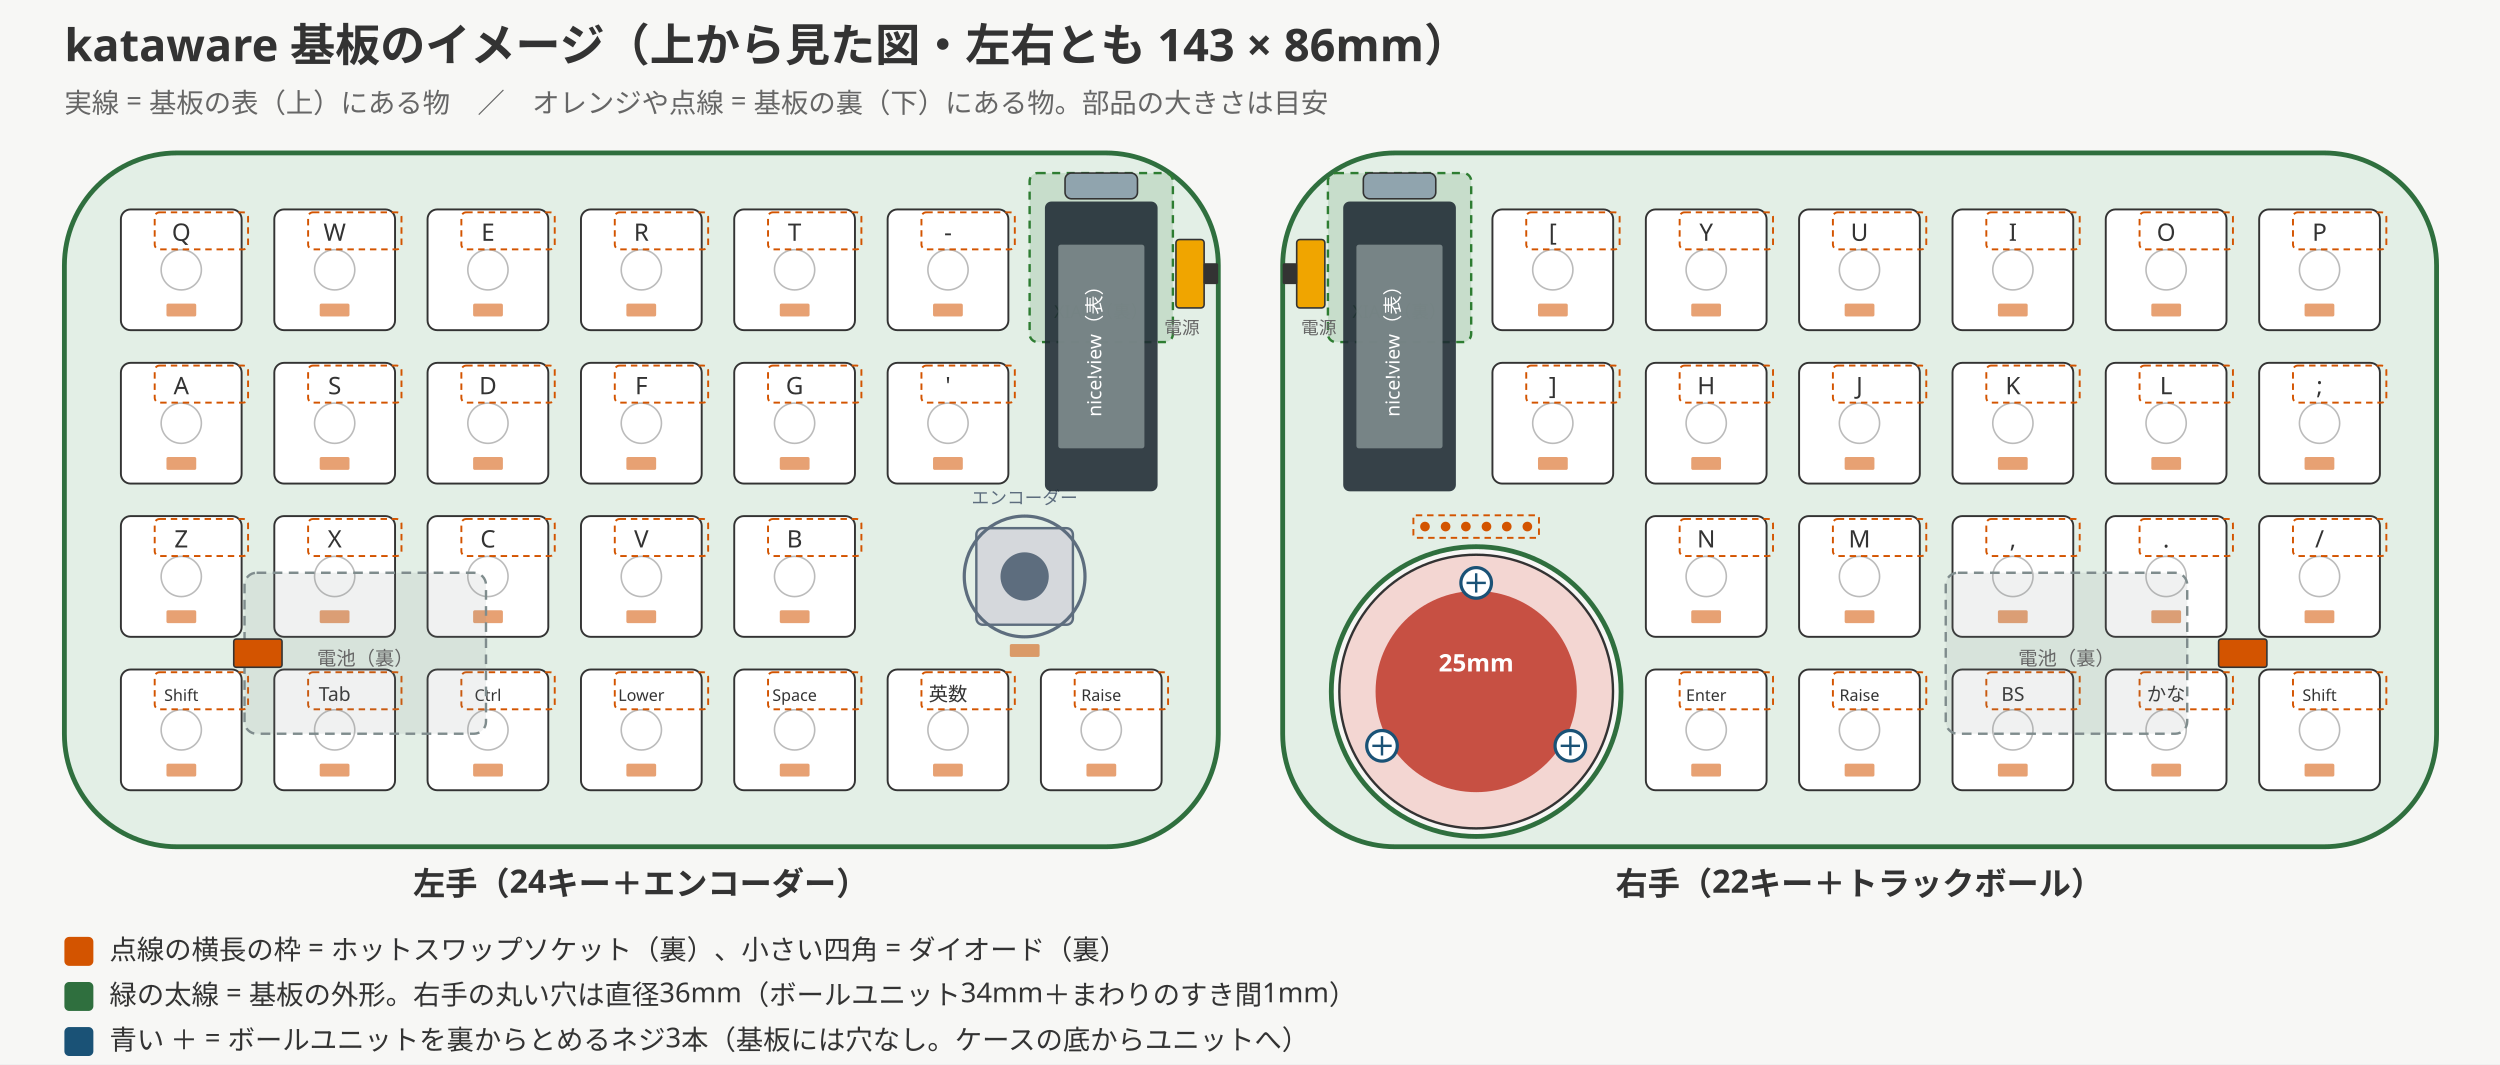
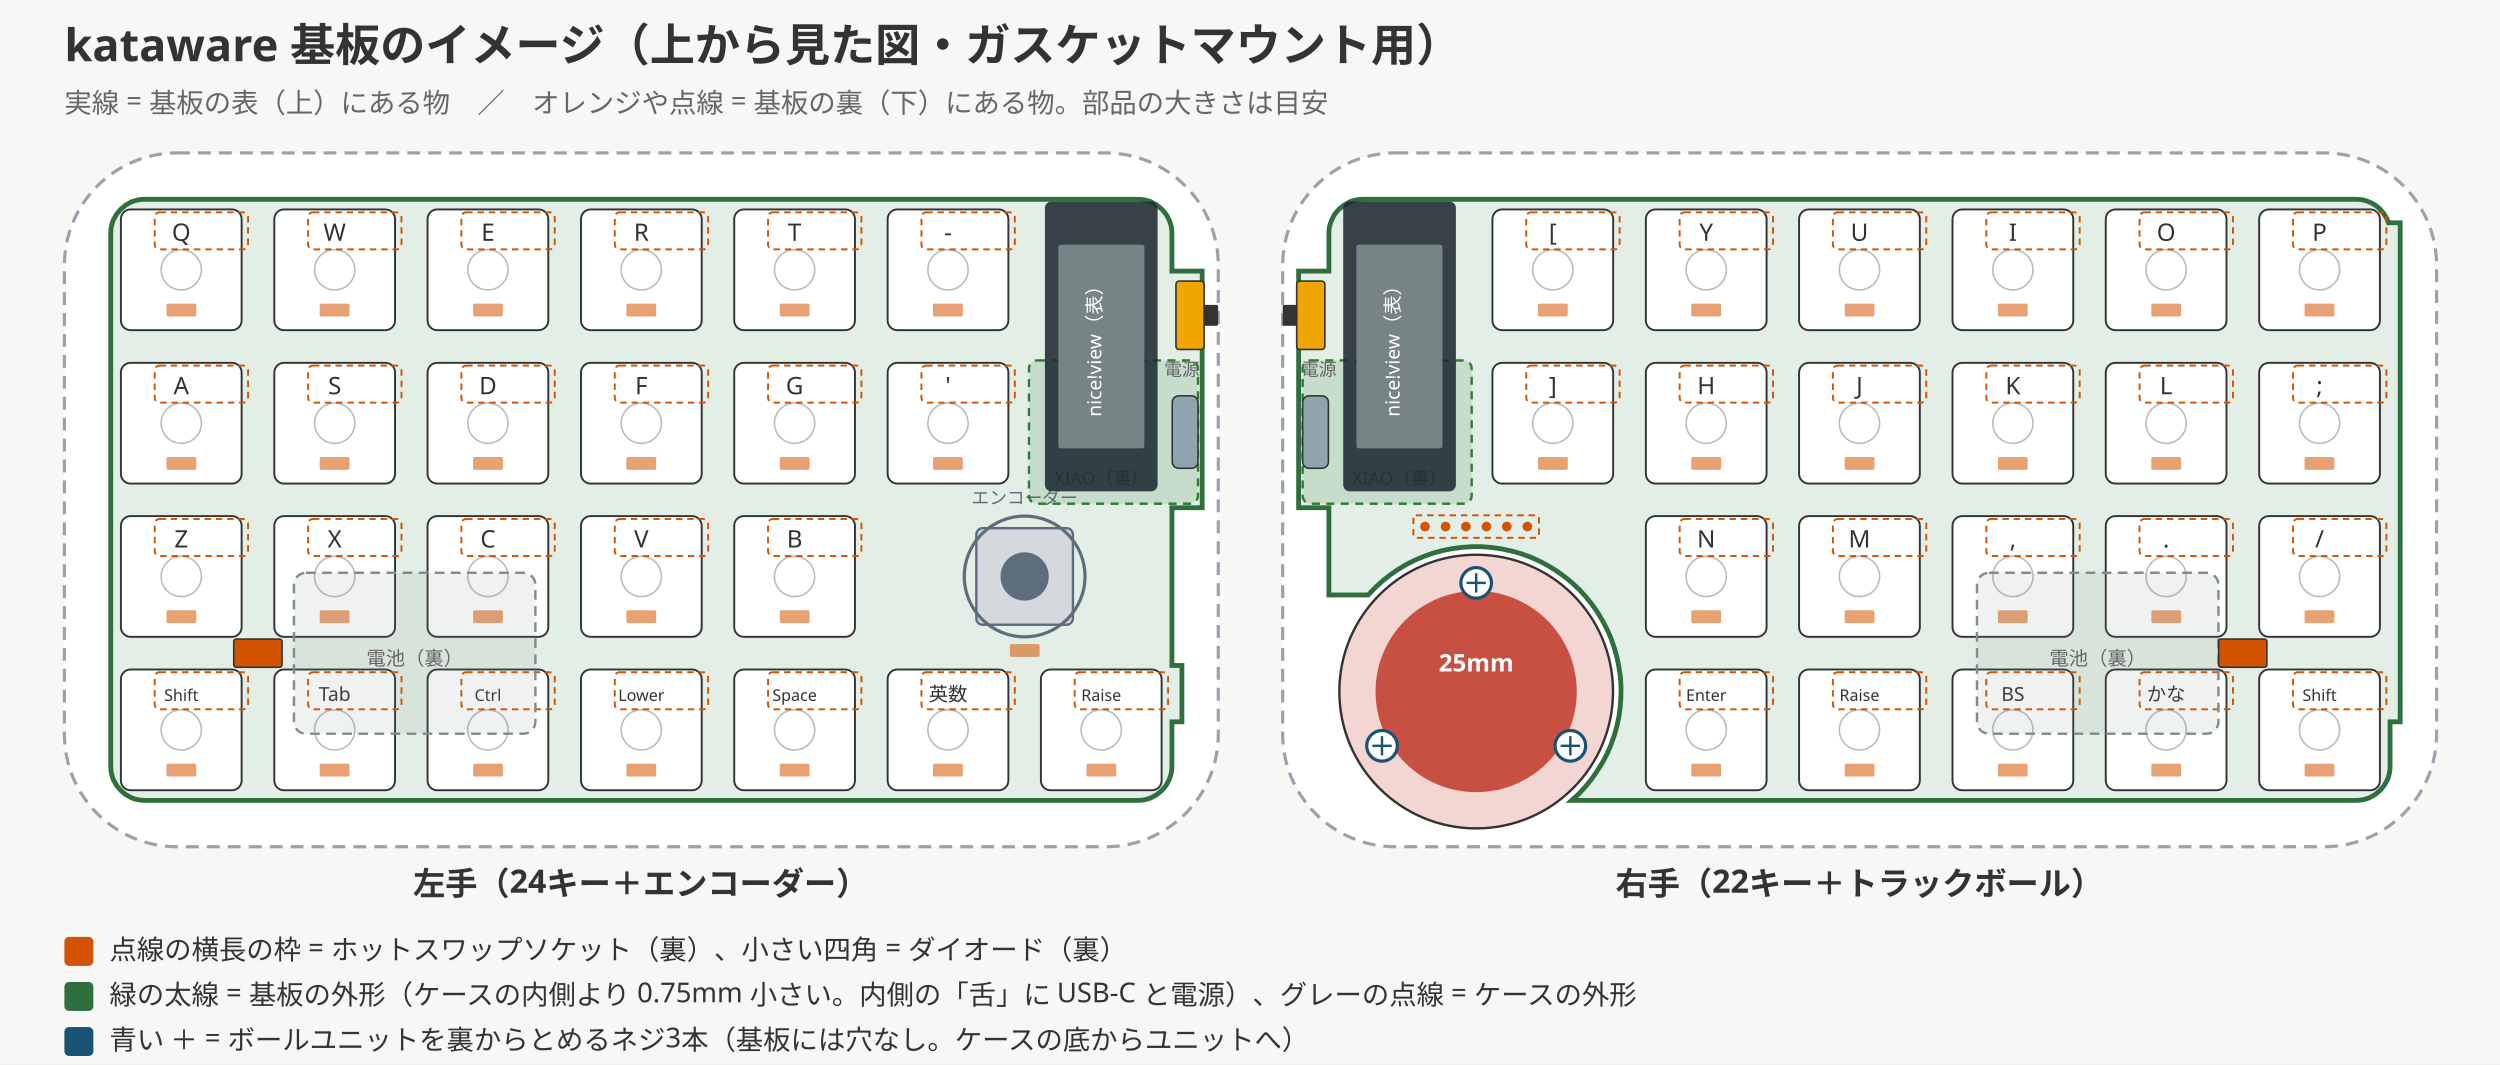
<svg xmlns="http://www.w3.org/2000/svg" width="1553" height="661" viewBox="0 0 1553 661" font-family="IPAPGothic, IPAGothic, sans-serif">
  <rect width="100%" height="100%" fill="#f7f7f5" />
-   <text x="40" y="38" font-size="28" font-weight="bold" fill="#333">kataware 基板のイメージ（上から見た図・左右とも 143 × 86mm）</text>
+   <text x="40" y="38" font-size="28" font-weight="bold" fill="#333">kataware 基板のイメージ（上から見た図・ガスケットマウント用）</text>
  <text x="40" y="70" font-size="17" fill="#666">実線 = 基板の表（上）にある物　／　オレンジや点線 = 基板の裏（下）にある物。部品の大きさは目安</text>
-   <rect x="40.0" y="95.0" width="716.8" height="431.0" rx="70.0" fill="#e3efe6" fill-opacity="1.0" stroke="#2f6f3e" stroke-width="3" />
+   <rect x="40.0" y="95.0" width="716.8" height="431.0" rx="70.0" fill="#ffffff" fill-opacity="1.0" stroke="#9aa3ad" stroke-width="2" stroke-dasharray="8 5" />
+   <path d="M90.0,497.2 L87.8,497.1 L85.7,496.8 L83.7,496.3 L81.7,495.6 L78.1,493.6 L75.0,491.0 L72.4,487.9 L70.4,484.3 L69.7,482.3 L69.2,480.3 L68.9,478.2 L68.8,476.0 L68.8,145.0 L68.9,142.8 L69.2,140.7 L69.7,138.7 L70.4,136.7 L72.4,133.1 L75.0,130.0 L78.1,127.4 L81.7,125.4 L83.7,124.7 L85.7,124.2 L87.8,123.9 L90.0,123.8 L706.8,123.8 L708.9,123.9 L711.0,124.2 L713.1,124.7 L715.0,125.4 L718.6,127.4 L721.8,130.0 L724.4,133.1 L726.3,136.7 L727.0,138.7 L727.6,140.7 L727.9,142.8 L728.0,145.0 L728.0,168.4 L746.8,168.4 L746.8,315.4 L728.0,315.4 L728.0,413.4 L734.2,413.4 L734.2,448.4 L728.0,448.4 L728.0,476.0 L727.9,478.2 L727.6,480.3 L727.0,482.3 L726.3,484.3 L724.4,487.9 L721.8,491.0 L718.6,493.6 L715.0,495.6 L713.1,496.3 L711.0,496.8 L708.9,497.1 L706.8,497.2 L90.0,497.2 Z" fill="#e3efe6" stroke="#2f6f3e" stroke-width="3" />
  <rect x="75.1" y="415.9" width="75.0" height="75.0" rx="6.0" fill="#ffffff" fill-opacity="1.0" stroke="#333" stroke-width="1.2" />
  <circle cx="112.6" cy="453.4" r="12.5" fill="none" fill-opacity="1.0" stroke="#bbb" stroke-width="1" />
  <text x="112.6" y="435.4" font-size="10" text-anchor="middle" fill="#333" font-weight="normal">Shift</text>
  <rect x="96.1" y="417.6" width="58.0" height="23.0" rx="3.0" fill="none" fill-opacity="1.0" stroke="#d35400" stroke-width="1.2" stroke-dasharray="4 3" />
  <rect x="103.4" y="474.4" width="18.5" height="8.0" rx="1.0" fill="#d35400" fill-opacity="0.55" />
  <rect x="75.1" y="320.6" width="75.0" height="75.0" rx="6.0" fill="#ffffff" fill-opacity="1.0" stroke="#333" stroke-width="1.2" />
  <circle cx="112.6" cy="358.1" r="12.5" fill="none" fill-opacity="1.0" stroke="#bbb" stroke-width="1" />
  <text x="112.6" y="340.1" font-size="15" text-anchor="middle" fill="#333" font-weight="normal">Z</text>
  <rect x="96.1" y="322.4" width="58.0" height="23.0" rx="3.0" fill="none" fill-opacity="1.0" stroke="#d35400" stroke-width="1.2" stroke-dasharray="4 3" />
  <rect x="103.4" y="379.1" width="18.5" height="8.0" rx="1.0" fill="#d35400" fill-opacity="0.55" />
  <rect x="75.1" y="225.4" width="75.0" height="75.0" rx="6.0" fill="#ffffff" fill-opacity="1.0" stroke="#333" stroke-width="1.2" />
  <circle cx="112.6" cy="262.9" r="12.5" fill="none" fill-opacity="1.0" stroke="#bbb" stroke-width="1" />
  <text x="112.6" y="244.9" font-size="15" text-anchor="middle" fill="#333" font-weight="normal">A</text>
  <rect x="96.1" y="227.1" width="58.0" height="23.0" rx="3.0" fill="none" fill-opacity="1.0" stroke="#d35400" stroke-width="1.2" stroke-dasharray="4 3" />
  <rect x="103.4" y="283.9" width="18.5" height="8.0" rx="1.0" fill="#d35400" fill-opacity="0.55" />
  <rect x="75.1" y="130.1" width="75.0" height="75.0" rx="6.0" fill="#ffffff" fill-opacity="1.0" stroke="#333" stroke-width="1.2" />
  <circle cx="112.6" cy="167.6" r="12.5" fill="none" fill-opacity="1.0" stroke="#bbb" stroke-width="1" />
  <text x="112.6" y="149.6" font-size="15" text-anchor="middle" fill="#333" font-weight="normal">Q</text>
  <rect x="96.1" y="131.9" width="58.0" height="23.0" rx="3.0" fill="none" fill-opacity="1.0" stroke="#d35400" stroke-width="1.2" stroke-dasharray="4 3" />
  <rect x="103.4" y="188.6" width="18.5" height="8.0" rx="1.0" fill="#d35400" fill-opacity="0.55" />
  <rect x="170.4" y="415.9" width="75.0" height="75.0" rx="6.0" fill="#ffffff" fill-opacity="1.0" stroke="#333" stroke-width="1.2" />
  <circle cx="207.9" cy="453.4" r="12.5" fill="none" fill-opacity="1.0" stroke="#bbb" stroke-width="1" />
  <text x="207.9" y="435.4" font-size="12" text-anchor="middle" fill="#333" font-weight="normal">Tab</text>
  <rect x="191.4" y="417.6" width="58.0" height="23.0" rx="3.0" fill="none" fill-opacity="1.0" stroke="#d35400" stroke-width="1.2" stroke-dasharray="4 3" />
  <rect x="198.6" y="474.4" width="18.5" height="8.0" rx="1.0" fill="#d35400" fill-opacity="0.55" />
  <rect x="170.4" y="320.6" width="75.0" height="75.0" rx="6.0" fill="#ffffff" fill-opacity="1.0" stroke="#333" stroke-width="1.2" />
  <circle cx="207.9" cy="358.1" r="12.5" fill="none" fill-opacity="1.0" stroke="#bbb" stroke-width="1" />
  <text x="207.9" y="340.1" font-size="15" text-anchor="middle" fill="#333" font-weight="normal">X</text>
  <rect x="191.4" y="322.4" width="58.0" height="23.0" rx="3.0" fill="none" fill-opacity="1.0" stroke="#d35400" stroke-width="1.2" stroke-dasharray="4 3" />
  <rect x="198.6" y="379.1" width="18.5" height="8.0" rx="1.0" fill="#d35400" fill-opacity="0.55" />
  <rect x="170.4" y="225.4" width="75.0" height="75.0" rx="6.0" fill="#ffffff" fill-opacity="1.0" stroke="#333" stroke-width="1.2" />
  <circle cx="207.9" cy="262.9" r="12.5" fill="none" fill-opacity="1.0" stroke="#bbb" stroke-width="1" />
  <text x="207.9" y="244.9" font-size="15" text-anchor="middle" fill="#333" font-weight="normal">S</text>
  <rect x="191.4" y="227.1" width="58.0" height="23.0" rx="3.0" fill="none" fill-opacity="1.0" stroke="#d35400" stroke-width="1.2" stroke-dasharray="4 3" />
  <rect x="198.6" y="283.9" width="18.5" height="8.0" rx="1.0" fill="#d35400" fill-opacity="0.55" />
  <rect x="170.4" y="130.1" width="75.0" height="75.0" rx="6.0" fill="#ffffff" fill-opacity="1.0" stroke="#333" stroke-width="1.2" />
  <circle cx="207.9" cy="167.6" r="12.5" fill="none" fill-opacity="1.0" stroke="#bbb" stroke-width="1" />
  <text x="207.9" y="149.6" font-size="15" text-anchor="middle" fill="#333" font-weight="normal">W</text>
  <rect x="191.4" y="131.9" width="58.0" height="23.0" rx="3.0" fill="none" fill-opacity="1.0" stroke="#d35400" stroke-width="1.2" stroke-dasharray="4 3" />
  <rect x="198.6" y="188.6" width="18.5" height="8.0" rx="1.0" fill="#d35400" fill-opacity="0.55" />
  <rect x="265.6" y="415.9" width="75.0" height="75.0" rx="6.0" fill="#ffffff" fill-opacity="1.0" stroke="#333" stroke-width="1.2" />
  <circle cx="303.1" cy="453.4" r="12.5" fill="none" fill-opacity="1.0" stroke="#bbb" stroke-width="1" />
  <text x="303.1" y="435.4" font-size="10" text-anchor="middle" fill="#333" font-weight="normal">Ctrl</text>
  <rect x="286.6" y="417.6" width="58.0" height="23.0" rx="3.0" fill="none" fill-opacity="1.0" stroke="#d35400" stroke-width="1.2" stroke-dasharray="4 3" />
  <rect x="293.9" y="474.4" width="18.5" height="8.0" rx="1.0" fill="#d35400" fill-opacity="0.55" />
  <rect x="265.6" y="320.6" width="75.0" height="75.0" rx="6.0" fill="#ffffff" fill-opacity="1.0" stroke="#333" stroke-width="1.2" />
  <circle cx="303.1" cy="358.1" r="12.5" fill="none" fill-opacity="1.0" stroke="#bbb" stroke-width="1" />
  <text x="303.1" y="340.1" font-size="15" text-anchor="middle" fill="#333" font-weight="normal">C</text>
  <rect x="286.6" y="322.4" width="58.0" height="23.0" rx="3.0" fill="none" fill-opacity="1.0" stroke="#d35400" stroke-width="1.2" stroke-dasharray="4 3" />
  <rect x="293.9" y="379.1" width="18.5" height="8.0" rx="1.0" fill="#d35400" fill-opacity="0.55" />
  <rect x="265.6" y="225.4" width="75.0" height="75.0" rx="6.0" fill="#ffffff" fill-opacity="1.0" stroke="#333" stroke-width="1.2" />
  <circle cx="303.1" cy="262.9" r="12.5" fill="none" fill-opacity="1.0" stroke="#bbb" stroke-width="1" />
  <text x="303.1" y="244.9" font-size="15" text-anchor="middle" fill="#333" font-weight="normal">D</text>
  <rect x="286.6" y="227.1" width="58.0" height="23.0" rx="3.0" fill="none" fill-opacity="1.0" stroke="#d35400" stroke-width="1.2" stroke-dasharray="4 3" />
  <rect x="293.9" y="283.9" width="18.5" height="8.0" rx="1.0" fill="#d35400" fill-opacity="0.55" />
  <rect x="265.6" y="130.1" width="75.0" height="75.0" rx="6.0" fill="#ffffff" fill-opacity="1.0" stroke="#333" stroke-width="1.2" />
  <circle cx="303.1" cy="167.6" r="12.5" fill="none" fill-opacity="1.0" stroke="#bbb" stroke-width="1" />
  <text x="303.1" y="149.6" font-size="15" text-anchor="middle" fill="#333" font-weight="normal">E</text>
  <rect x="286.6" y="131.9" width="58.0" height="23.0" rx="3.0" fill="none" fill-opacity="1.0" stroke="#d35400" stroke-width="1.2" stroke-dasharray="4 3" />
  <rect x="293.9" y="188.6" width="18.5" height="8.0" rx="1.0" fill="#d35400" fill-opacity="0.55" />
  <rect x="360.9" y="415.9" width="75.0" height="75.0" rx="6.0" fill="#ffffff" fill-opacity="1.0" stroke="#333" stroke-width="1.2" />
  <circle cx="398.4" cy="453.4" r="12.5" fill="none" fill-opacity="1.0" stroke="#bbb" stroke-width="1" />
  <text x="398.4" y="435.4" font-size="10" text-anchor="middle" fill="#333" font-weight="normal">Lower</text>
  <rect x="381.9" y="417.6" width="58.0" height="23.0" rx="3.0" fill="none" fill-opacity="1.0" stroke="#d35400" stroke-width="1.2" stroke-dasharray="4 3" />
  <rect x="389.1" y="474.4" width="18.5" height="8.0" rx="1.0" fill="#d35400" fill-opacity="0.55" />
  <rect x="360.9" y="320.6" width="75.0" height="75.0" rx="6.0" fill="#ffffff" fill-opacity="1.0" stroke="#333" stroke-width="1.2" />
  <circle cx="398.4" cy="358.1" r="12.5" fill="none" fill-opacity="1.0" stroke="#bbb" stroke-width="1" />
  <text x="398.4" y="340.1" font-size="15" text-anchor="middle" fill="#333" font-weight="normal">V</text>
  <rect x="381.9" y="322.4" width="58.0" height="23.0" rx="3.0" fill="none" fill-opacity="1.0" stroke="#d35400" stroke-width="1.2" stroke-dasharray="4 3" />
  <rect x="389.1" y="379.1" width="18.5" height="8.0" rx="1.0" fill="#d35400" fill-opacity="0.55" />
  <rect x="360.9" y="225.4" width="75.0" height="75.0" rx="6.0" fill="#ffffff" fill-opacity="1.0" stroke="#333" stroke-width="1.2" />
  <circle cx="398.4" cy="262.9" r="12.5" fill="none" fill-opacity="1.0" stroke="#bbb" stroke-width="1" />
  <text x="398.4" y="244.9" font-size="15" text-anchor="middle" fill="#333" font-weight="normal">F</text>
  <rect x="381.9" y="227.1" width="58.0" height="23.0" rx="3.0" fill="none" fill-opacity="1.0" stroke="#d35400" stroke-width="1.2" stroke-dasharray="4 3" />
  <rect x="389.1" y="283.9" width="18.5" height="8.0" rx="1.0" fill="#d35400" fill-opacity="0.55" />
  <rect x="360.9" y="130.1" width="75.0" height="75.0" rx="6.0" fill="#ffffff" fill-opacity="1.0" stroke="#333" stroke-width="1.2" />
  <circle cx="398.4" cy="167.6" r="12.5" fill="none" fill-opacity="1.0" stroke="#bbb" stroke-width="1" />
  <text x="398.4" y="149.6" font-size="15" text-anchor="middle" fill="#333" font-weight="normal">R</text>
  <rect x="381.9" y="131.9" width="58.0" height="23.0" rx="3.0" fill="none" fill-opacity="1.0" stroke="#d35400" stroke-width="1.2" stroke-dasharray="4 3" />
  <rect x="389.1" y="188.6" width="18.5" height="8.0" rx="1.0" fill="#d35400" fill-opacity="0.55" />
  <rect x="456.1" y="415.9" width="75.0" height="75.0" rx="6.0" fill="#ffffff" fill-opacity="1.0" stroke="#333" stroke-width="1.2" />
  <circle cx="493.6" cy="453.4" r="12.5" fill="none" fill-opacity="1.0" stroke="#bbb" stroke-width="1" />
  <text x="493.6" y="435.4" font-size="10" text-anchor="middle" fill="#333" font-weight="normal">Space</text>
  <rect x="477.1" y="417.6" width="58.0" height="23.0" rx="3.0" fill="none" fill-opacity="1.0" stroke="#d35400" stroke-width="1.2" stroke-dasharray="4 3" />
  <rect x="484.4" y="474.4" width="18.5" height="8.0" rx="1.0" fill="#d35400" fill-opacity="0.55" />
  <rect x="456.1" y="320.6" width="75.0" height="75.0" rx="6.0" fill="#ffffff" fill-opacity="1.0" stroke="#333" stroke-width="1.2" />
  <circle cx="493.6" cy="358.1" r="12.5" fill="none" fill-opacity="1.0" stroke="#bbb" stroke-width="1" />
  <text x="493.6" y="340.1" font-size="15" text-anchor="middle" fill="#333" font-weight="normal">B</text>
  <rect x="477.1" y="322.4" width="58.0" height="23.0" rx="3.0" fill="none" fill-opacity="1.0" stroke="#d35400" stroke-width="1.2" stroke-dasharray="4 3" />
  <rect x="484.4" y="379.1" width="18.5" height="8.0" rx="1.0" fill="#d35400" fill-opacity="0.55" />
  <rect x="456.1" y="225.4" width="75.0" height="75.0" rx="6.0" fill="#ffffff" fill-opacity="1.0" stroke="#333" stroke-width="1.2" />
  <circle cx="493.6" cy="262.9" r="12.5" fill="none" fill-opacity="1.0" stroke="#bbb" stroke-width="1" />
  <text x="493.6" y="244.9" font-size="15" text-anchor="middle" fill="#333" font-weight="normal">G</text>
  <rect x="477.1" y="227.1" width="58.0" height="23.0" rx="3.0" fill="none" fill-opacity="1.0" stroke="#d35400" stroke-width="1.2" stroke-dasharray="4 3" />
  <rect x="484.4" y="283.9" width="18.5" height="8.0" rx="1.0" fill="#d35400" fill-opacity="0.55" />
  <rect x="456.1" y="130.1" width="75.0" height="75.0" rx="6.0" fill="#ffffff" fill-opacity="1.0" stroke="#333" stroke-width="1.2" />
  <circle cx="493.6" cy="167.6" r="12.5" fill="none" fill-opacity="1.0" stroke="#bbb" stroke-width="1" />
  <text x="493.6" y="149.6" font-size="15" text-anchor="middle" fill="#333" font-weight="normal">T</text>
  <rect x="477.1" y="131.9" width="58.0" height="23.0" rx="3.0" fill="none" fill-opacity="1.0" stroke="#d35400" stroke-width="1.2" stroke-dasharray="4 3" />
  <rect x="484.4" y="188.6" width="18.5" height="8.0" rx="1.0" fill="#d35400" fill-opacity="0.55" />
  <rect x="551.4" y="415.9" width="75.0" height="75.0" rx="6.0" fill="#ffffff" fill-opacity="1.0" stroke="#333" stroke-width="1.2" />
  <circle cx="588.9" cy="453.4" r="12.5" fill="none" fill-opacity="1.0" stroke="#bbb" stroke-width="1" />
  <text x="588.9" y="435.4" font-size="12" text-anchor="middle" fill="#333" font-weight="normal">英数</text>
  <rect x="572.4" y="417.6" width="58.0" height="23.0" rx="3.0" fill="none" fill-opacity="1.0" stroke="#d35400" stroke-width="1.2" stroke-dasharray="4 3" />
  <rect x="579.6" y="474.4" width="18.5" height="8.0" rx="1.0" fill="#d35400" fill-opacity="0.55" />
  <rect x="551.4" y="225.4" width="75.0" height="75.0" rx="6.0" fill="#ffffff" fill-opacity="1.0" stroke="#333" stroke-width="1.2" />
  <circle cx="588.9" cy="262.9" r="12.5" fill="none" fill-opacity="1.0" stroke="#bbb" stroke-width="1" />
  <text x="588.9" y="244.9" font-size="15" text-anchor="middle" fill="#333" font-weight="normal">'</text>
  <rect x="572.4" y="227.1" width="58.0" height="23.0" rx="3.0" fill="none" fill-opacity="1.0" stroke="#d35400" stroke-width="1.2" stroke-dasharray="4 3" />
  <rect x="579.6" y="283.9" width="18.5" height="8.0" rx="1.0" fill="#d35400" fill-opacity="0.55" />
  <rect x="551.4" y="130.1" width="75.0" height="75.0" rx="6.0" fill="#ffffff" fill-opacity="1.0" stroke="#333" stroke-width="1.2" />
  <circle cx="588.9" cy="167.6" r="12.5" fill="none" fill-opacity="1.0" stroke="#bbb" stroke-width="1" />
  <text x="588.9" y="149.6" font-size="15" text-anchor="middle" fill="#333" font-weight="normal">-</text>
  <rect x="572.4" y="131.9" width="58.0" height="23.0" rx="3.0" fill="none" fill-opacity="1.0" stroke="#d35400" stroke-width="1.2" stroke-dasharray="4 3" />
  <rect x="579.6" y="188.6" width="18.5" height="8.0" rx="1.0" fill="#d35400" fill-opacity="0.55" />
  <rect x="646.6" y="415.9" width="75.0" height="75.0" rx="6.0" fill="#ffffff" fill-opacity="1.0" stroke="#333" stroke-width="1.2" />
  <circle cx="684.1" cy="453.4" r="12.5" fill="none" fill-opacity="1.0" stroke="#bbb" stroke-width="1" />
  <text x="684.1" y="435.4" font-size="10" text-anchor="middle" fill="#333" font-weight="normal">Raise</text>
  <rect x="667.6" y="417.6" width="58.0" height="23.0" rx="3.0" fill="none" fill-opacity="1.0" stroke="#d35400" stroke-width="1.2" stroke-dasharray="4 3" />
  <rect x="674.9" y="474.4" width="18.5" height="8.0" rx="1.0" fill="#d35400" fill-opacity="0.55" />
  <rect x="606.5" y="328.1" width="60.0" height="60.0" rx="4.0" fill="#d5d8dc" fill-opacity="1.0" stroke="#5d6d7e" stroke-width="1.5" />
  <circle cx="636.5" cy="358.1" r="37.5" fill="none" fill-opacity="1.0" stroke="#5d6d7e" stroke-width="2" />
  <circle cx="636.5" cy="358.1" r="15.0" fill="#5d6d7e" fill-opacity="1.0" />
  <rect x="627.3" y="400.1" width="18.5" height="8.0" rx="1.0" fill="#d35400" fill-opacity="0.55" />
  <text x="636.5" y="313.1" font-size="11" text-anchor="middle" fill="#5d6d7e" font-weight="normal">エンコーダー</text>
-   <rect x="639.6" y="107.5" width="89.0" height="105.0" rx="5.0" fill="#2e7d32" fill-opacity="0.15" stroke="#2e7d32" stroke-width="1.5" stroke-dasharray="5 4" />
-   <rect x="661.6" y="107.5" width="45.0" height="16.0" rx="4.0" fill="#90a4ae" fill-opacity="1.0" stroke="#333" stroke-width="1" />
-   <text x="684.1" y="197.5" font-size="11" text-anchor="middle" fill="#2e7d32" font-weight="normal">XIAO（裏）</text>
+   <rect x="639.2" y="223.9" width="105.0" height="89.0" rx="5.0" fill="#2e7d32" fill-opacity="0.15" stroke="#2e7d32" stroke-width="1.5" stroke-dasharray="5 4" />
+   <rect x="728.2" y="245.9" width="16.0" height="45.0" rx="4.0" fill="#90a4ae" fill-opacity="1.0" stroke="#333" stroke-width="1" />
+   <text x="684.2" y="300.9" font-size="11" text-anchor="middle" fill="#2e7d32" font-weight="normal">XIAO（裏）</text>
  <rect x="649.1" y="125.2" width="70.0" height="180.0" rx="4.0" fill="#1f2a33" fill-opacity="0.88" />
  <rect x="657.4" y="152.0" width="53.5" height="126.5" rx="1.5" fill="#7f8c8d" fill-opacity="0.9" />
  <text x="684.1" y="215.2" font-size="12" fill="#fff" text-anchor="middle" transform="rotate(-90 684.1 215.2)">nice!view（表）</text>
-   <rect x="730.5" y="148.8" width="17.5" height="42.5" rx="2.0" fill="#f0a500" fill-opacity="1.0" stroke="#333" stroke-width="1" />
-   <rect x="747.7" y="163.5" width="9.0" height="13.0" rx="1.0" fill="#333" fill-opacity="1.0" />
-   <text x="734.2" y="207.5" font-size="11" text-anchor="middle" fill="#666" font-weight="normal">電源</text>
-   <rect x="151.9" y="355.8" width="150.0" height="100.0" rx="7.5" fill="#7f8c8d" fill-opacity="0.12" stroke="#7f8c8d" stroke-width="1.5" stroke-dasharray="6 4" />
-   <text x="226.9" y="413.2" font-size="12" text-anchor="middle" fill="#666" font-weight="normal">電池（裏）</text>
+   <rect x="730.5" y="174.6" width="17.5" height="42.5" rx="2.0" fill="#f0a500" fill-opacity="1.0" stroke="#333" stroke-width="1" />
+   <rect x="747.7" y="189.4" width="9.0" height="13.0" rx="1.0" fill="#333" fill-opacity="1.0" />
+   <text x="734.2" y="233.4" font-size="11" text-anchor="middle" fill="#666" font-weight="normal">電源</text>
+   <rect x="182.6" y="355.8" width="150.0" height="100.0" rx="7.5" fill="#7f8c8d" fill-opacity="0.12" stroke="#7f8c8d" stroke-width="1.5" stroke-dasharray="6 4" />
+   <text x="257.6" y="413.2" font-size="12" text-anchor="middle" fill="#666" font-weight="normal">電池（裏）</text>
  <rect x="145.2" y="397.0" width="30.0" height="17.5" rx="1.5" fill="#d35400" fill-opacity="1.0" stroke="#333" stroke-width="1" />
-   <rect x="796.8" y="95.0" width="716.8" height="431.0" rx="70.0" fill="#e3efe6" fill-opacity="1.0" stroke="#2f6f3e" stroke-width="3" />
+   <rect x="796.8" y="95.0" width="716.8" height="431.0" rx="70.0" fill="#ffffff" fill-opacity="1.0" stroke="#9aa3ad" stroke-width="2" stroke-dasharray="8 5" />
+   <path d="M976.3,497.2 L980.9,493.0 L985.1,488.4 L988.9,483.7 L992.4,478.6 L995.6,473.4 L998.4,468.1 L1000.8,462.5 L1002.8,456.8 L1004.4,451.0 L1005.7,445.0 L1006.5,439.0 L1006.9,433.0 L1007.0,426.9 L1006.6,420.7 L1005.7,414.6 L1004.5,408.5 L1002.8,402.5 L1000.8,396.6 L998.3,391.0 L995.5,385.6 L992.4,380.4 L988.9,375.4 L985.1,370.7 L981.0,366.2 L976.6,362.1 L971.9,358.2 L967.0,354.7 L961.8,351.5 L956.4,348.6 L950.8,346.1 L945.0,344.0 L939.0,342.3 L932.9,341.0 L926.7,340.1 L920.6,339.6 L914.5,339.6 L908.4,340.0 L902.4,340.8 L896.5,341.9 L890.6,343.5 L884.9,345.5 L879.3,347.8 L873.9,350.5 L868.7,353.6 L863.6,357.1 L858.8,360.9 L854.2,365.1 L849.9,369.6 L825.5,369.6 L825.5,315.4 L806.7,315.4 L806.7,168.4 L825.5,168.4 L825.5,145.0 L825.6,142.8 L825.9,140.7 L826.5,138.7 L827.2,136.7 L829.1,133.1 L831.7,130.0 L834.9,127.4 L838.5,125.4 L840.4,124.7 L842.5,124.2 L844.6,123.9 L846.7,123.8 L1463.5,123.8 L1466.9,124.0 L1470.1,124.8 L1473.2,126.1 L1476.0,127.8 L1478.5,129.9 L1480.6,132.4 L1482.4,135.2 L1483.7,138.4 L1491.0,138.4 L1491.0,448.4 L1484.7,448.4 L1484.7,476.0 L1484.6,478.2 L1484.3,480.3 L1483.8,482.3 L1483.1,484.3 L1481.1,487.9 L1478.5,491.0 L1475.4,493.6 L1471.8,495.6 L1469.8,496.3 L1467.8,496.8 L1465.7,497.1 L1463.5,497.2 L976.3,497.2 Z" fill="#e3efe6" stroke="#2f6f3e" stroke-width="3" />
  <rect x="1022.4" y="415.9" width="75.0" height="75.0" rx="6.0" fill="#ffffff" fill-opacity="1.0" stroke="#333" stroke-width="1.2" />
  <circle cx="1059.9" cy="453.4" r="12.5" fill="none" fill-opacity="1.0" stroke="#bbb" stroke-width="1" />
  <text x="1059.9" y="435.4" font-size="10" text-anchor="middle" fill="#333" font-weight="normal">Enter</text>
  <rect x="1043.4" y="417.6" width="58.0" height="23.0" rx="3.0" fill="none" fill-opacity="1.0" stroke="#d35400" stroke-width="1.2" stroke-dasharray="4 3" />
  <rect x="1050.6" y="474.4" width="18.5" height="8.0" rx="1.0" fill="#d35400" fill-opacity="0.55" />
  <rect x="1117.6" y="415.9" width="75.0" height="75.0" rx="6.0" fill="#ffffff" fill-opacity="1.0" stroke="#333" stroke-width="1.2" />
  <circle cx="1155.1" cy="453.4" r="12.5" fill="none" fill-opacity="1.0" stroke="#bbb" stroke-width="1" />
  <text x="1155.1" y="435.4" font-size="10" text-anchor="middle" fill="#333" font-weight="normal">Raise</text>
  <rect x="1138.6" y="417.6" width="58.0" height="23.0" rx="3.0" fill="none" fill-opacity="1.0" stroke="#d35400" stroke-width="1.2" stroke-dasharray="4 3" />
  <rect x="1145.9" y="474.4" width="18.5" height="8.0" rx="1.0" fill="#d35400" fill-opacity="0.55" />
  <rect x="1212.9" y="415.9" width="75.0" height="75.0" rx="6.0" fill="#ffffff" fill-opacity="1.0" stroke="#333" stroke-width="1.2" />
  <circle cx="1250.4" cy="453.4" r="12.5" fill="none" fill-opacity="1.0" stroke="#bbb" stroke-width="1" />
  <text x="1250.4" y="435.4" font-size="12" text-anchor="middle" fill="#333" font-weight="normal">BS</text>
  <rect x="1233.9" y="417.6" width="58.0" height="23.0" rx="3.0" fill="none" fill-opacity="1.0" stroke="#d35400" stroke-width="1.2" stroke-dasharray="4 3" />
  <rect x="1241.1" y="474.4" width="18.5" height="8.0" rx="1.0" fill="#d35400" fill-opacity="0.55" />
  <rect x="1308.1" y="415.9" width="75.0" height="75.0" rx="6.0" fill="#ffffff" fill-opacity="1.0" stroke="#333" stroke-width="1.2" />
  <circle cx="1345.6" cy="453.4" r="12.5" fill="none" fill-opacity="1.0" stroke="#bbb" stroke-width="1" />
  <text x="1345.6" y="435.4" font-size="12" text-anchor="middle" fill="#333" font-weight="normal">かな</text>
  <rect x="1329.1" y="417.6" width="58.0" height="23.0" rx="3.0" fill="none" fill-opacity="1.0" stroke="#d35400" stroke-width="1.2" stroke-dasharray="4 3" />
  <rect x="1336.4" y="474.4" width="18.5" height="8.0" rx="1.0" fill="#d35400" fill-opacity="0.55" />
  <rect x="1403.4" y="415.9" width="75.0" height="75.0" rx="6.0" fill="#ffffff" fill-opacity="1.0" stroke="#333" stroke-width="1.2" />
  <circle cx="1440.9" cy="453.4" r="12.5" fill="none" fill-opacity="1.0" stroke="#bbb" stroke-width="1" />
  <text x="1440.9" y="435.4" font-size="10" text-anchor="middle" fill="#333" font-weight="normal">Shift</text>
  <rect x="1424.4" y="417.6" width="58.0" height="23.0" rx="3.0" fill="none" fill-opacity="1.0" stroke="#d35400" stroke-width="1.2" stroke-dasharray="4 3" />
  <rect x="1431.6" y="474.4" width="18.5" height="8.0" rx="1.0" fill="#d35400" fill-opacity="0.55" />
  <rect x="1022.4" y="320.6" width="75.0" height="75.0" rx="6.0" fill="#ffffff" fill-opacity="1.0" stroke="#333" stroke-width="1.2" />
  <circle cx="1059.9" cy="358.1" r="12.5" fill="none" fill-opacity="1.0" stroke="#bbb" stroke-width="1" />
  <text x="1059.9" y="340.1" font-size="15" text-anchor="middle" fill="#333" font-weight="normal">N</text>
  <rect x="1043.4" y="322.4" width="58.0" height="23.0" rx="3.0" fill="none" fill-opacity="1.0" stroke="#d35400" stroke-width="1.2" stroke-dasharray="4 3" />
  <rect x="1050.6" y="379.1" width="18.5" height="8.0" rx="1.0" fill="#d35400" fill-opacity="0.55" />
  <rect x="1117.6" y="320.6" width="75.0" height="75.0" rx="6.0" fill="#ffffff" fill-opacity="1.0" stroke="#333" stroke-width="1.2" />
  <circle cx="1155.1" cy="358.1" r="12.5" fill="none" fill-opacity="1.0" stroke="#bbb" stroke-width="1" />
  <text x="1155.1" y="340.1" font-size="15" text-anchor="middle" fill="#333" font-weight="normal">M</text>
  <rect x="1138.6" y="322.4" width="58.0" height="23.0" rx="3.0" fill="none" fill-opacity="1.0" stroke="#d35400" stroke-width="1.2" stroke-dasharray="4 3" />
  <rect x="1145.9" y="379.1" width="18.5" height="8.0" rx="1.0" fill="#d35400" fill-opacity="0.55" />
  <rect x="1212.9" y="320.6" width="75.0" height="75.0" rx="6.0" fill="#ffffff" fill-opacity="1.0" stroke="#333" stroke-width="1.2" />
  <circle cx="1250.4" cy="358.1" r="12.5" fill="none" fill-opacity="1.0" stroke="#bbb" stroke-width="1" />
  <text x="1250.4" y="340.1" font-size="15" text-anchor="middle" fill="#333" font-weight="normal">,</text>
  <rect x="1233.9" y="322.4" width="58.0" height="23.0" rx="3.0" fill="none" fill-opacity="1.0" stroke="#d35400" stroke-width="1.2" stroke-dasharray="4 3" />
  <rect x="1241.1" y="379.1" width="18.5" height="8.0" rx="1.0" fill="#d35400" fill-opacity="0.55" />
  <rect x="1308.1" y="320.6" width="75.0" height="75.0" rx="6.0" fill="#ffffff" fill-opacity="1.0" stroke="#333" stroke-width="1.2" />
  <circle cx="1345.6" cy="358.1" r="12.5" fill="none" fill-opacity="1.0" stroke="#bbb" stroke-width="1" />
  <text x="1345.6" y="340.1" font-size="15" text-anchor="middle" fill="#333" font-weight="normal">.</text>
  <rect x="1329.1" y="322.4" width="58.0" height="23.0" rx="3.0" fill="none" fill-opacity="1.0" stroke="#d35400" stroke-width="1.2" stroke-dasharray="4 3" />
  <rect x="1336.4" y="379.1" width="18.5" height="8.0" rx="1.0" fill="#d35400" fill-opacity="0.55" />
  <rect x="1403.4" y="320.6" width="75.0" height="75.0" rx="6.0" fill="#ffffff" fill-opacity="1.0" stroke="#333" stroke-width="1.2" />
  <circle cx="1440.9" cy="358.1" r="12.5" fill="none" fill-opacity="1.0" stroke="#bbb" stroke-width="1" />
  <text x="1440.9" y="340.1" font-size="15" text-anchor="middle" fill="#333" font-weight="normal">/</text>
  <rect x="1424.4" y="322.4" width="58.0" height="23.0" rx="3.0" fill="none" fill-opacity="1.0" stroke="#d35400" stroke-width="1.2" stroke-dasharray="4 3" />
  <rect x="1431.6" y="379.1" width="18.5" height="8.0" rx="1.0" fill="#d35400" fill-opacity="0.55" />
  <rect x="1022.4" y="225.4" width="75.0" height="75.0" rx="6.0" fill="#ffffff" fill-opacity="1.0" stroke="#333" stroke-width="1.2" />
  <circle cx="1059.9" cy="262.9" r="12.5" fill="none" fill-opacity="1.0" stroke="#bbb" stroke-width="1" />
  <text x="1059.9" y="244.9" font-size="15" text-anchor="middle" fill="#333" font-weight="normal">H</text>
  <rect x="1043.4" y="227.1" width="58.0" height="23.0" rx="3.0" fill="none" fill-opacity="1.0" stroke="#d35400" stroke-width="1.2" stroke-dasharray="4 3" />
  <rect x="1050.6" y="283.9" width="18.5" height="8.0" rx="1.0" fill="#d35400" fill-opacity="0.55" />
  <rect x="1117.6" y="225.4" width="75.0" height="75.0" rx="6.0" fill="#ffffff" fill-opacity="1.0" stroke="#333" stroke-width="1.2" />
  <circle cx="1155.1" cy="262.9" r="12.5" fill="none" fill-opacity="1.0" stroke="#bbb" stroke-width="1" />
  <text x="1155.1" y="244.9" font-size="15" text-anchor="middle" fill="#333" font-weight="normal">J</text>
  <rect x="1138.6" y="227.1" width="58.0" height="23.0" rx="3.0" fill="none" fill-opacity="1.0" stroke="#d35400" stroke-width="1.2" stroke-dasharray="4 3" />
  <rect x="1145.9" y="283.9" width="18.5" height="8.0" rx="1.0" fill="#d35400" fill-opacity="0.55" />
  <rect x="1212.9" y="225.4" width="75.0" height="75.0" rx="6.0" fill="#ffffff" fill-opacity="1.0" stroke="#333" stroke-width="1.2" />
  <circle cx="1250.4" cy="262.9" r="12.5" fill="none" fill-opacity="1.0" stroke="#bbb" stroke-width="1" />
  <text x="1250.4" y="244.9" font-size="15" text-anchor="middle" fill="#333" font-weight="normal">K</text>
  <rect x="1233.9" y="227.1" width="58.0" height="23.0" rx="3.0" fill="none" fill-opacity="1.0" stroke="#d35400" stroke-width="1.2" stroke-dasharray="4 3" />
  <rect x="1241.1" y="283.9" width="18.5" height="8.0" rx="1.0" fill="#d35400" fill-opacity="0.55" />
  <rect x="1308.1" y="225.4" width="75.0" height="75.0" rx="6.0" fill="#ffffff" fill-opacity="1.0" stroke="#333" stroke-width="1.2" />
  <circle cx="1345.6" cy="262.9" r="12.5" fill="none" fill-opacity="1.0" stroke="#bbb" stroke-width="1" />
  <text x="1345.6" y="244.9" font-size="15" text-anchor="middle" fill="#333" font-weight="normal">L</text>
  <rect x="1329.1" y="227.1" width="58.0" height="23.0" rx="3.0" fill="none" fill-opacity="1.0" stroke="#d35400" stroke-width="1.2" stroke-dasharray="4 3" />
  <rect x="1336.4" y="283.9" width="18.5" height="8.0" rx="1.0" fill="#d35400" fill-opacity="0.55" />
  <rect x="1403.4" y="225.4" width="75.0" height="75.0" rx="6.0" fill="#ffffff" fill-opacity="1.0" stroke="#333" stroke-width="1.2" />
  <circle cx="1440.9" cy="262.9" r="12.5" fill="none" fill-opacity="1.0" stroke="#bbb" stroke-width="1" />
  <text x="1440.9" y="244.9" font-size="15" text-anchor="middle" fill="#333" font-weight="normal">;</text>
  <rect x="1424.4" y="227.1" width="58.0" height="23.0" rx="3.0" fill="none" fill-opacity="1.0" stroke="#d35400" stroke-width="1.2" stroke-dasharray="4 3" />
  <rect x="1431.6" y="283.9" width="18.5" height="8.0" rx="1.0" fill="#d35400" fill-opacity="0.55" />
  <rect x="1022.4" y="130.1" width="75.0" height="75.0" rx="6.0" fill="#ffffff" fill-opacity="1.0" stroke="#333" stroke-width="1.2" />
  <circle cx="1059.9" cy="167.6" r="12.5" fill="none" fill-opacity="1.0" stroke="#bbb" stroke-width="1" />
  <text x="1059.9" y="149.6" font-size="15" text-anchor="middle" fill="#333" font-weight="normal">Y</text>
  <rect x="1043.4" y="131.9" width="58.0" height="23.0" rx="3.0" fill="none" fill-opacity="1.0" stroke="#d35400" stroke-width="1.2" stroke-dasharray="4 3" />
  <rect x="1050.6" y="188.6" width="18.5" height="8.0" rx="1.0" fill="#d35400" fill-opacity="0.55" />
  <rect x="1117.6" y="130.1" width="75.0" height="75.0" rx="6.0" fill="#ffffff" fill-opacity="1.0" stroke="#333" stroke-width="1.2" />
  <circle cx="1155.1" cy="167.6" r="12.5" fill="none" fill-opacity="1.0" stroke="#bbb" stroke-width="1" />
  <text x="1155.1" y="149.6" font-size="15" text-anchor="middle" fill="#333" font-weight="normal">U</text>
  <rect x="1138.6" y="131.9" width="58.0" height="23.0" rx="3.0" fill="none" fill-opacity="1.0" stroke="#d35400" stroke-width="1.2" stroke-dasharray="4 3" />
  <rect x="1145.9" y="188.6" width="18.5" height="8.0" rx="1.0" fill="#d35400" fill-opacity="0.55" />
  <rect x="1212.9" y="130.1" width="75.0" height="75.0" rx="6.0" fill="#ffffff" fill-opacity="1.0" stroke="#333" stroke-width="1.2" />
  <circle cx="1250.4" cy="167.6" r="12.5" fill="none" fill-opacity="1.0" stroke="#bbb" stroke-width="1" />
  <text x="1250.4" y="149.6" font-size="15" text-anchor="middle" fill="#333" font-weight="normal">I</text>
  <rect x="1233.9" y="131.9" width="58.0" height="23.0" rx="3.0" fill="none" fill-opacity="1.0" stroke="#d35400" stroke-width="1.2" stroke-dasharray="4 3" />
  <rect x="1241.1" y="188.6" width="18.5" height="8.0" rx="1.0" fill="#d35400" fill-opacity="0.55" />
  <rect x="1308.1" y="130.1" width="75.0" height="75.0" rx="6.0" fill="#ffffff" fill-opacity="1.0" stroke="#333" stroke-width="1.2" />
  <circle cx="1345.6" cy="167.6" r="12.5" fill="none" fill-opacity="1.0" stroke="#bbb" stroke-width="1" />
  <text x="1345.6" y="149.6" font-size="15" text-anchor="middle" fill="#333" font-weight="normal">O</text>
  <rect x="1329.1" y="131.9" width="58.0" height="23.0" rx="3.0" fill="none" fill-opacity="1.0" stroke="#d35400" stroke-width="1.2" stroke-dasharray="4 3" />
  <rect x="1336.4" y="188.6" width="18.5" height="8.0" rx="1.0" fill="#d35400" fill-opacity="0.55" />
  <rect x="1403.4" y="130.1" width="75.0" height="75.0" rx="6.0" fill="#ffffff" fill-opacity="1.0" stroke="#333" stroke-width="1.2" />
  <circle cx="1440.9" cy="167.6" r="12.5" fill="none" fill-opacity="1.0" stroke="#bbb" stroke-width="1" />
  <text x="1440.9" y="149.6" font-size="15" text-anchor="middle" fill="#333" font-weight="normal">P</text>
  <rect x="1424.4" y="131.9" width="58.0" height="23.0" rx="3.0" fill="none" fill-opacity="1.0" stroke="#d35400" stroke-width="1.2" stroke-dasharray="4 3" />
  <rect x="1431.6" y="188.6" width="18.5" height="8.0" rx="1.0" fill="#d35400" fill-opacity="0.55" />
  <rect x="927.1" y="130.1" width="75.0" height="75.0" rx="6.0" fill="#ffffff" fill-opacity="1.0" stroke="#333" stroke-width="1.2" />
  <circle cx="964.6" cy="167.6" r="12.5" fill="none" fill-opacity="1.0" stroke="#bbb" stroke-width="1" />
  <text x="964.6" y="149.6" font-size="15" text-anchor="middle" fill="#333" font-weight="normal">[</text>
  <rect x="948.1" y="131.9" width="58.0" height="23.0" rx="3.0" fill="none" fill-opacity="1.0" stroke="#d35400" stroke-width="1.2" stroke-dasharray="4 3" />
  <rect x="955.4" y="188.6" width="18.5" height="8.0" rx="1.0" fill="#d35400" fill-opacity="0.55" />
  <rect x="927.1" y="225.4" width="75.0" height="75.0" rx="6.0" fill="#ffffff" fill-opacity="1.0" stroke="#333" stroke-width="1.2" />
  <circle cx="964.6" cy="262.9" r="12.5" fill="none" fill-opacity="1.0" stroke="#bbb" stroke-width="1" />
  <text x="964.6" y="244.9" font-size="15" text-anchor="middle" fill="#333" font-weight="normal">]</text>
  <rect x="948.1" y="227.1" width="58.0" height="23.0" rx="3.0" fill="none" fill-opacity="1.0" stroke="#d35400" stroke-width="1.2" stroke-dasharray="4 3" />
  <rect x="955.4" y="283.9" width="18.5" height="8.0" rx="1.0" fill="#d35400" fill-opacity="0.55" />
-   <circle cx="917.0" cy="429.6" r="90.0" fill="#f7f7f5" fill-opacity="1.0" stroke="#2f6f3e" stroke-width="3" />
  <circle cx="917.0" cy="429.6" r="85.0" fill="#f3d6d2" fill-opacity="1.0" stroke="#333" stroke-width="1.5" />
  <circle cx="917.0" cy="429.6" r="62.5" fill="#c0392b" fill-opacity="0.85" />
  <text x="917.0" y="417.1" font-size="15" text-anchor="middle" fill="#fff" font-weight="bold">25mm</text>
  <circle cx="917.0" cy="362.1" r="9.5" fill="#fff" fill-opacity="1.0" stroke="#1a5276" stroke-width="2" />
  <path d="M911.0,362.1 h12 M917.0,356.1 v12" stroke="#1a5276" stroke-width="1.5" />
  <circle cx="858.5" cy="463.3" r="9.5" fill="#fff" fill-opacity="1.0" stroke="#1a5276" stroke-width="2" />
  <path d="M852.5,463.3 h12 M858.5,457.3 v12" stroke="#1a5276" stroke-width="1.5" />
  <circle cx="975.5" cy="463.3" r="9.5" fill="#fff" fill-opacity="1.0" stroke="#1a5276" stroke-width="2" />
  <path d="M969.5,463.3 h12 M975.5,457.3 v12" stroke="#1a5276" stroke-width="1.5" />
  <rect x="878.0" y="320.1" width="78.0" height="14.0" rx="1.5" fill="none" fill-opacity="1.0" stroke="#d35400" stroke-width="1.2" stroke-dasharray="4 3" />
  <circle cx="885.2" cy="327.1" r="3.0" fill="#d35400" fill-opacity="1.0" />
  <circle cx="898.0" cy="327.1" r="3.0" fill="#d35400" fill-opacity="1.0" />
  <circle cx="910.6" cy="327.1" r="3.0" fill="#d35400" fill-opacity="1.0" />
  <circle cx="923.4" cy="327.1" r="3.0" fill="#d35400" fill-opacity="1.0" />
  <circle cx="936.0" cy="327.1" r="3.0" fill="#d35400" fill-opacity="1.0" />
  <circle cx="948.8" cy="327.1" r="3.0" fill="#d35400" fill-opacity="1.0" />
-   <rect x="824.9" y="107.5" width="89.0" height="105.0" rx="5.0" fill="#2e7d32" fill-opacity="0.15" stroke="#2e7d32" stroke-width="1.5" stroke-dasharray="5 4" />
-   <rect x="846.9" y="107.5" width="45.0" height="16.0" rx="4.0" fill="#90a4ae" fill-opacity="1.0" stroke="#333" stroke-width="1" />
-   <text x="869.4" y="197.5" font-size="11" text-anchor="middle" fill="#2e7d32" font-weight="normal">XIAO（裏）</text>
+   <rect x="809.2" y="223.9" width="105.0" height="89.0" rx="5.0" fill="#2e7d32" fill-opacity="0.15" stroke="#2e7d32" stroke-width="1.5" stroke-dasharray="5 4" />
+   <rect x="809.2" y="245.9" width="16.0" height="45.0" rx="4.0" fill="#90a4ae" fill-opacity="1.0" stroke="#333" stroke-width="1" />
+   <text x="869.2" y="300.9" font-size="11" text-anchor="middle" fill="#2e7d32" font-weight="normal">XIAO（裏）</text>
  <rect x="834.4" y="125.2" width="70.0" height="180.0" rx="4.0" fill="#1f2a33" fill-opacity="0.88" />
  <rect x="842.6" y="152.0" width="53.5" height="126.5" rx="1.5" fill="#7f8c8d" fill-opacity="0.9" />
  <text x="869.4" y="215.2" font-size="12" fill="#fff" text-anchor="middle" transform="rotate(-90 869.4 215.2)">nice!view（表）</text>
-   <rect x="805.5" y="148.8" width="17.5" height="42.5" rx="2.0" fill="#f0a500" fill-opacity="1.0" stroke="#333" stroke-width="1" />
-   <rect x="796.8" y="163.5" width="9.0" height="13.0" rx="1.0" fill="#333" fill-opacity="1.0" />
-   <text x="819.2" y="207.5" font-size="11" text-anchor="middle" fill="#666" font-weight="normal">電源</text>
-   <rect x="1208.7" y="355.8" width="150.0" height="100.0" rx="7.5" fill="#7f8c8d" fill-opacity="0.12" stroke="#7f8c8d" stroke-width="1.5" stroke-dasharray="6 4" />
-   <text x="1283.7" y="413.2" font-size="12" text-anchor="middle" fill="#666" font-weight="normal">電池（裏）</text>
+   <rect x="805.5" y="174.6" width="17.5" height="42.5" rx="2.0" fill="#f0a500" fill-opacity="1.0" stroke="#333" stroke-width="1" />
+   <rect x="796.8" y="189.4" width="9.0" height="13.0" rx="1.0" fill="#333" fill-opacity="1.0" />
+   <text x="819.2" y="233.4" font-size="11" text-anchor="middle" fill="#666" font-weight="normal">電源</text>
+   <rect x="1228.1" y="355.8" width="150.0" height="100.0" rx="7.5" fill="#7f8c8d" fill-opacity="0.12" stroke="#7f8c8d" stroke-width="1.5" stroke-dasharray="6 4" />
+   <text x="1303.1" y="413.2" font-size="12" text-anchor="middle" fill="#666" font-weight="normal">電池（裏）</text>
  <rect x="1378.2" y="397.0" width="30.0" height="17.5" rx="1.5" fill="#d35400" fill-opacity="1.0" stroke="#333" stroke-width="1" />
  <text x="398" y="556" font-size="20" text-anchor="middle" font-weight="bold" fill="#333">左手（24キー＋エンコーダー）</text>
  <text x="1155" y="556" font-size="20" text-anchor="middle" font-weight="bold" fill="#333">右手（22キー＋トラックボール）</text>
  <rect x="40" y="582" width="18" height="18" rx="3" fill="#d35400" />
  <text x="68" y="596" font-size="17" fill="#333">点線の横長の枠 = ホットスワップソケット（裏）、小さい四角 = ダイオード（裏）</text>
  <rect x="40" y="610" width="18" height="18" rx="3" fill="#2f6f3e" />
-   <text x="68" y="624" font-size="17" fill="#333">緑の太線 = 基板の外形。右手の丸い穴は直径36mm（ボールユニット34mm＋まわりのすき間1mm）</text>
+   <text x="68" y="624" font-size="17" fill="#333">緑の太線 = 基板の外形（ケースの内側より 0.75mm 小さい。内側の「舌」に USB-C と電源）、グレーの点線 = ケースの外形</text>
  <rect x="40" y="638" width="18" height="18" rx="3" fill="#1a5276" />
  <text x="68" y="652" font-size="17" fill="#333">青い ＋ = ボールユニットを裏からとめるネジ3本（基板には穴なし。ケースの底からユニットへ）</text>
</svg>
